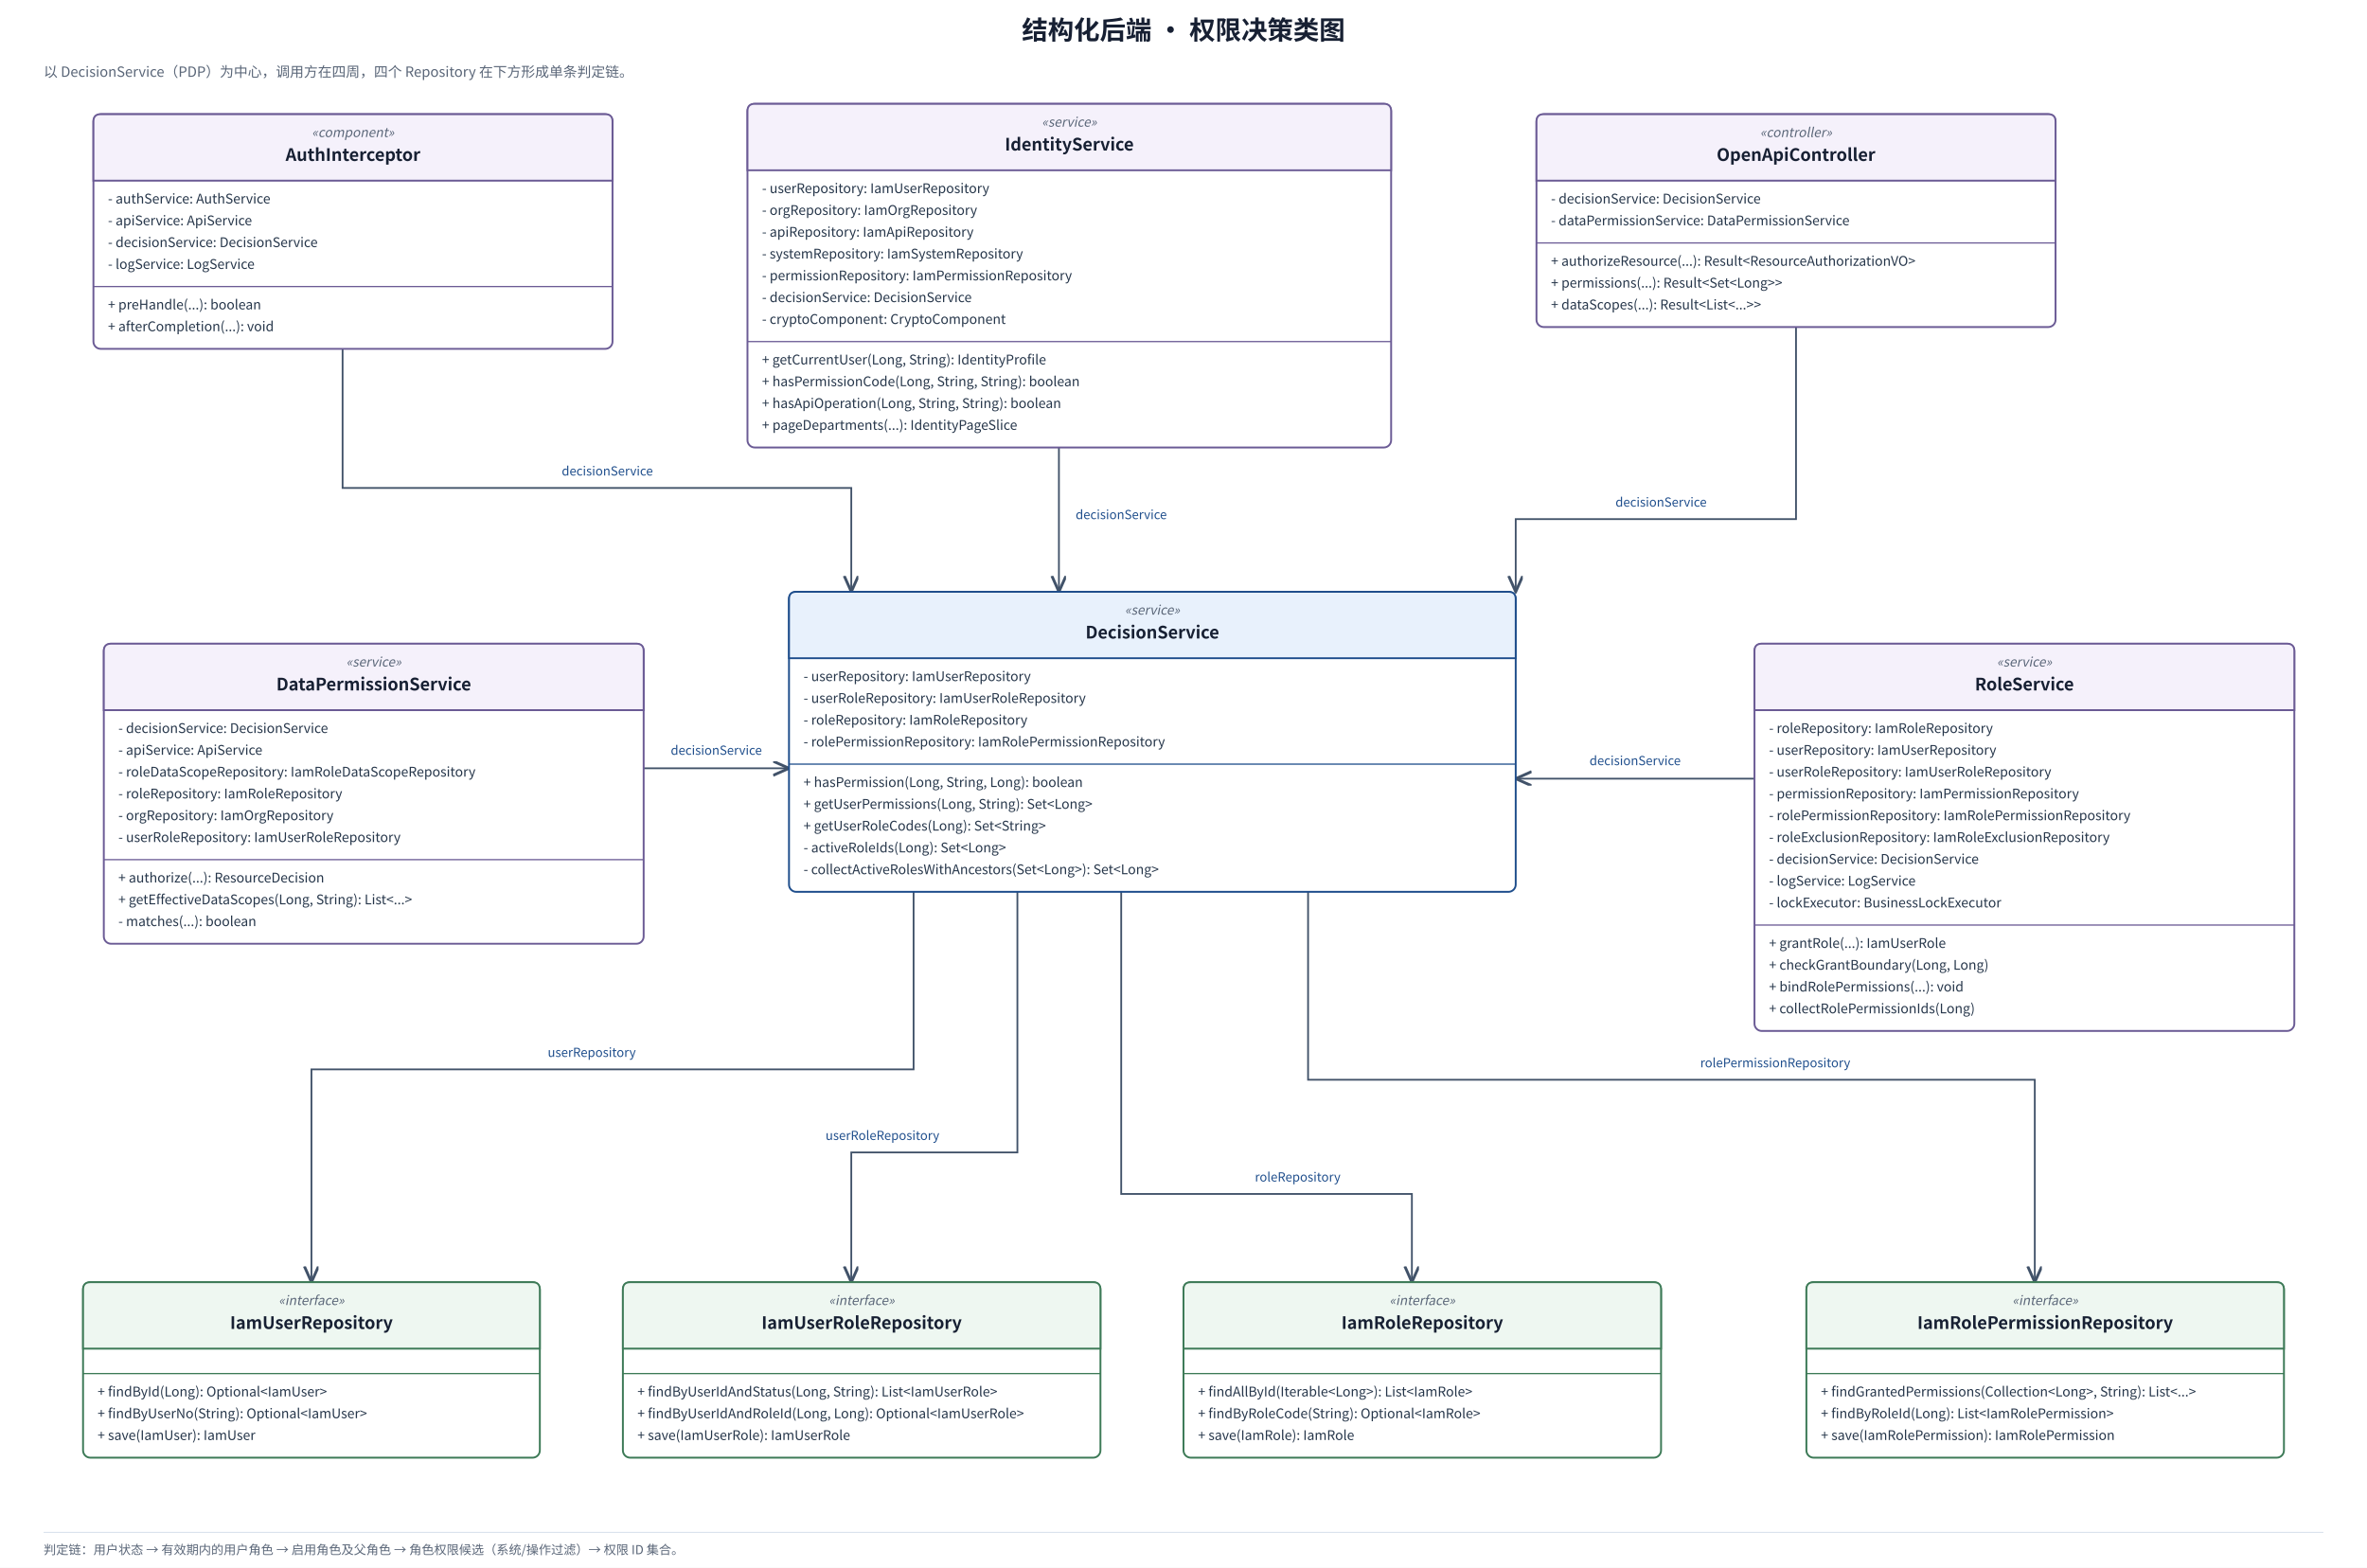
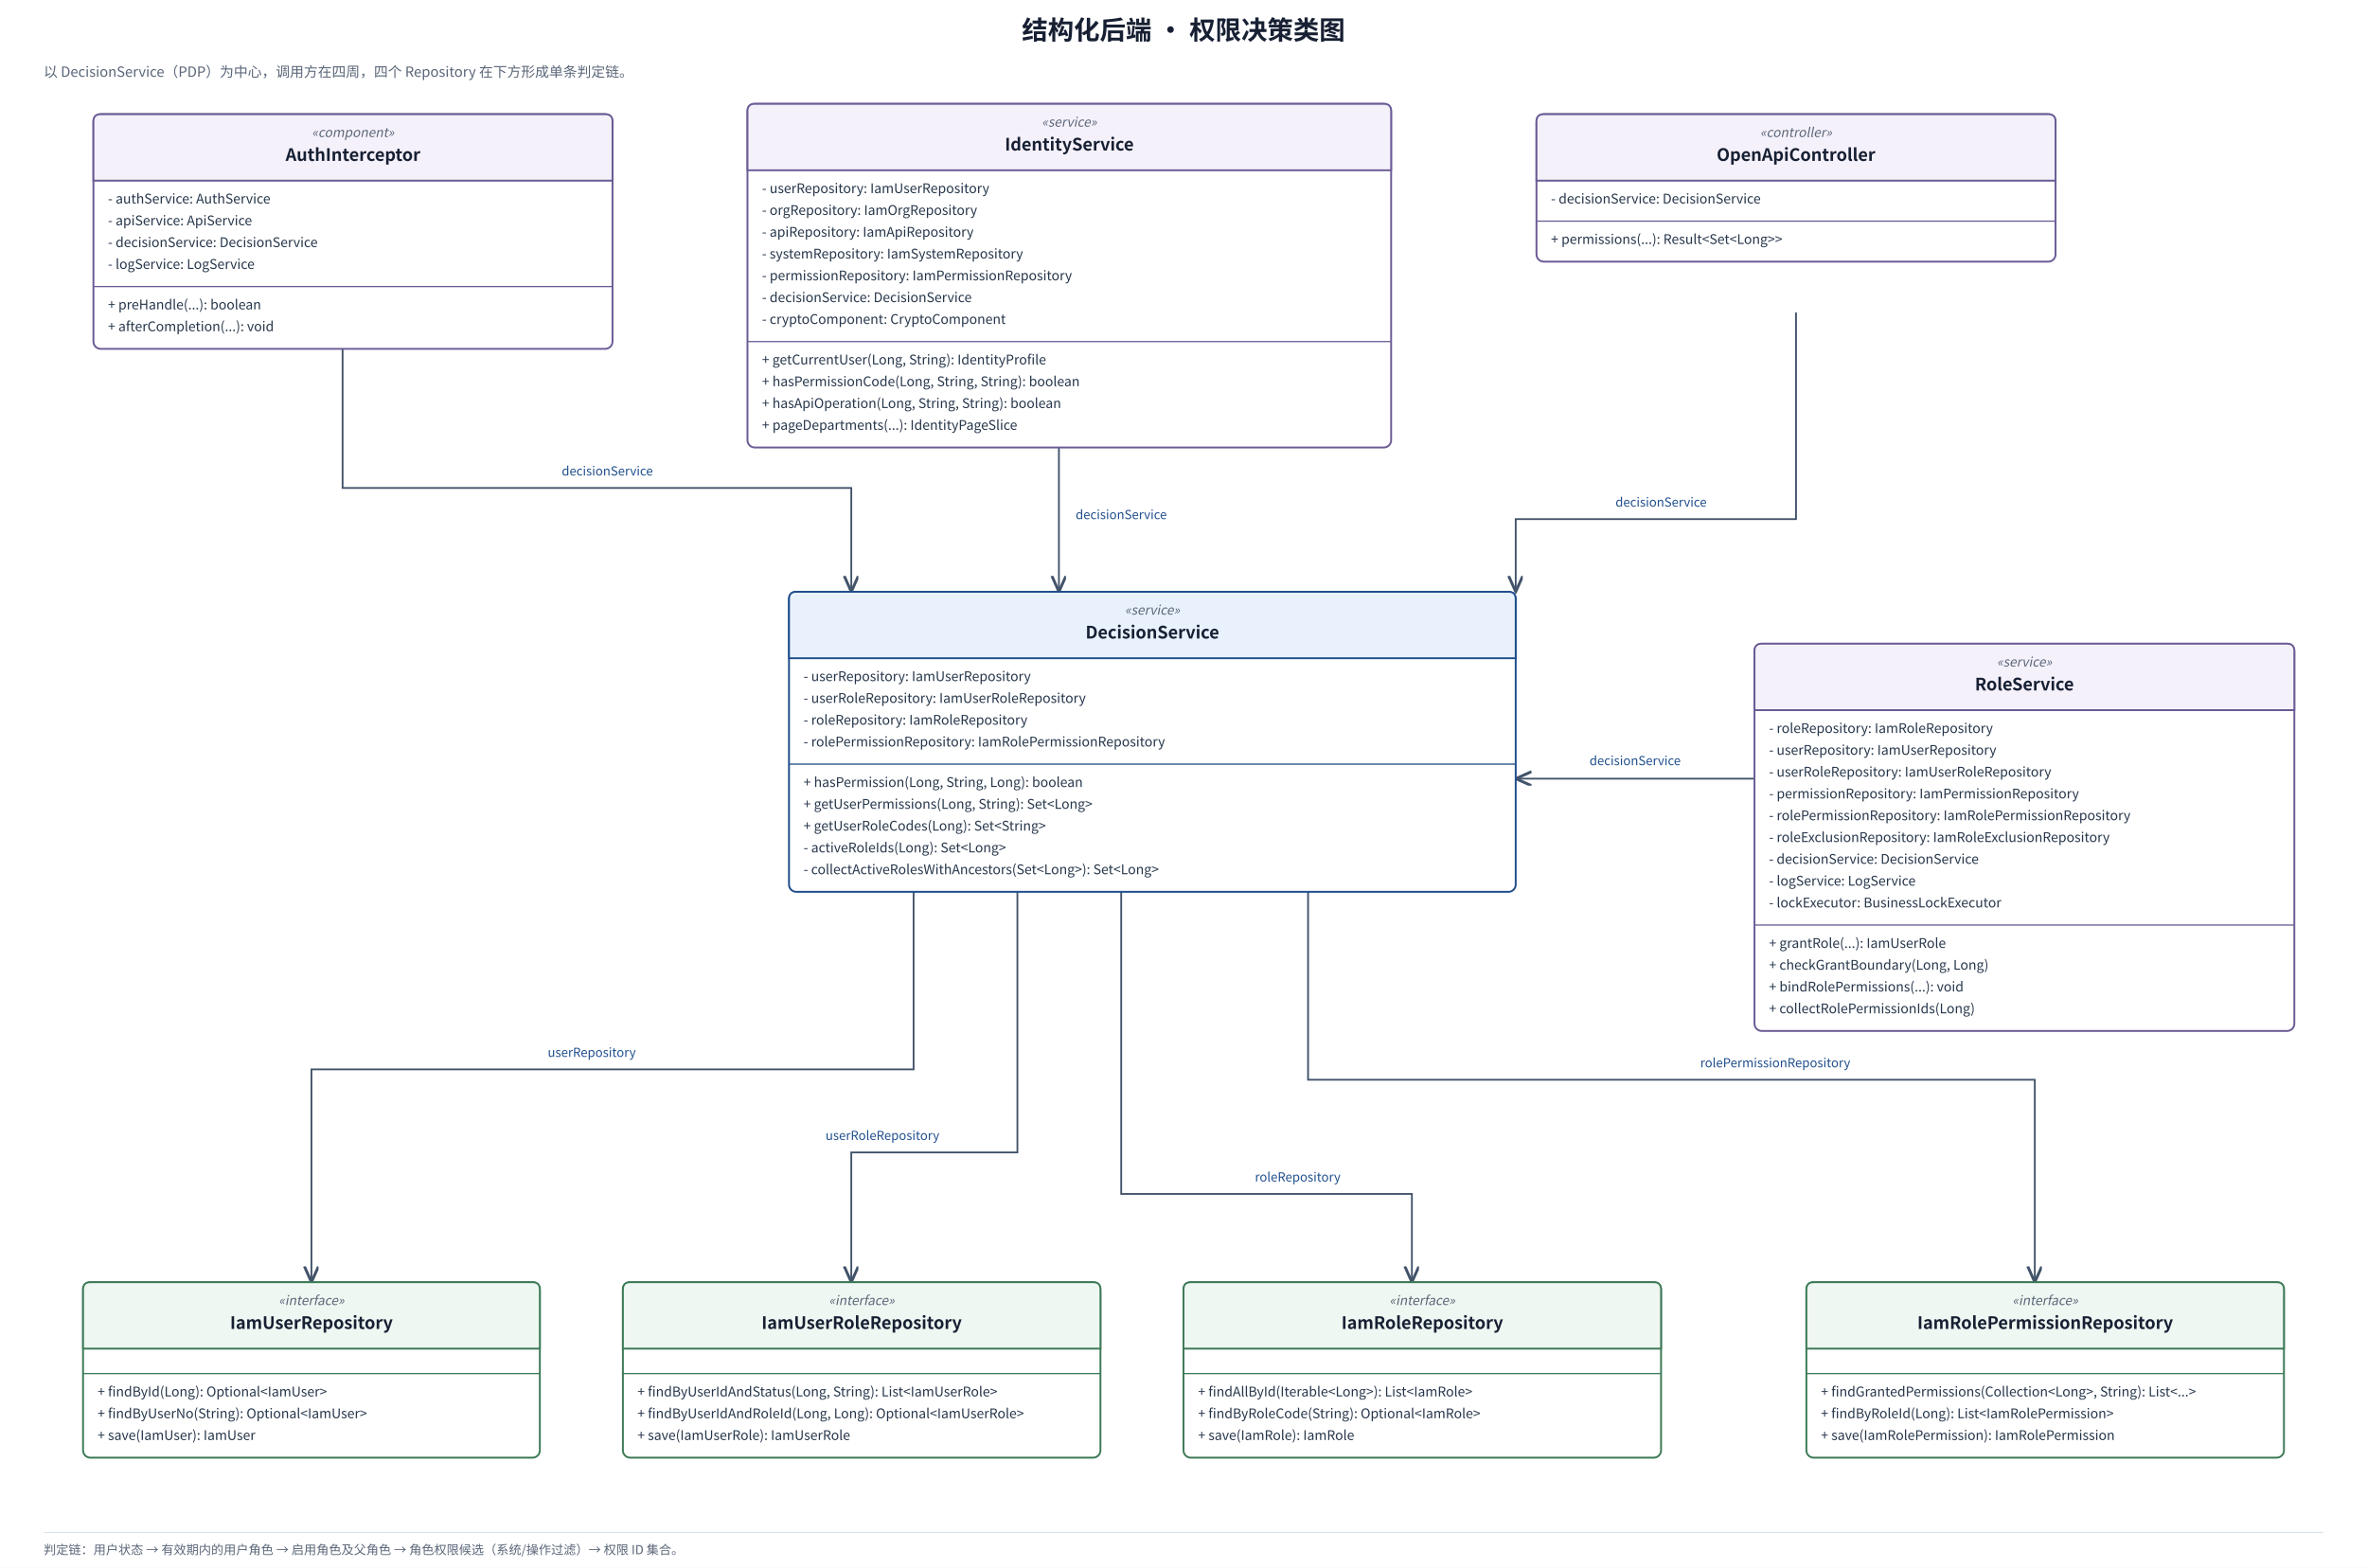
<svg xmlns="http://www.w3.org/2000/svg" width="2280" height="1510" viewBox="0 0 2280 1510" font-family="Microsoft YaHei, Noto Sans CJK SC, SimHei, sans-serif">
  <defs>
    <marker id="open-arrow" markerWidth="10" markerHeight="10" refX="9" refY="4" orient="auto" markerUnits="strokeWidth">
      <path d="M0,0 L9,4 L0,8" fill="none" stroke="#415269" stroke-width="1.6" />
    </marker>
    <marker id="filled-arrow" markerWidth="10" markerHeight="10" refX="9" refY="4" orient="auto" markerUnits="strokeWidth">
      <path d="M0,0 L9,4 L0,8 Z" fill="#27364a" />
    </marker>
    <marker id="hollow-triangle" markerWidth="13" markerHeight="12" refX="11" refY="5" orient="auto" markerUnits="strokeWidth">
      <path d="M0,0 L12,5 L0,10 Z" fill="#fff" stroke="#415269" stroke-width="1.4" />
    </marker>
  </defs>
  <rect width="2280" height="1510" fill="#fff" />
  <text x="1140" y="38" text-anchor="middle" font-size="25" font-weight="700" fill="#172033">结构化后端 · 权限决策类图</text>
  <text x="42" y="74" font-size="13.5" fill="#5a6678">以 DecisionService（PDP）为中心，调用方在四周，四个 Repository 在下方形成单条判定链。</text>
  <path d="M330.0,322.0 L330.0,470.0 L820.0,470.0 L820.0,570.0" fill="none" stroke="#415269" stroke-width="1.7" marker-end="url(#open-arrow)" />
  <path d="M1020.0,417.0 L1020.0,570.0" fill="none" stroke="#415269" stroke-width="1.7" marker-end="url(#open-arrow)" />
  <path d="M1730.0,301.0 L1730.0,500.0 L1460.0,500.0 L1460.0,570.0" fill="none" stroke="#415269" stroke-width="1.7" marker-end="url(#open-arrow)" />
-   <path d="M620.0,740.0 L760.0,740.0" fill="none" stroke="#415269" stroke-width="1.7" marker-end="url(#open-arrow)" />
  <path d="M1690.0,750.0 L1460.0,750.0" fill="none" stroke="#415269" stroke-width="1.7" marker-end="url(#open-arrow)" />
  <path d="M880.0,845.0 L880.0,1030.0 L300.0,1030.0 L300.0,1235.0" fill="none" stroke="#415269" stroke-width="1.7" marker-end="url(#open-arrow)" />
  <path d="M980.0,845.0 L980.0,1110.0 L820.0,1110.0 L820.0,1235.0" fill="none" stroke="#415269" stroke-width="1.7" marker-end="url(#open-arrow)" />
  <path d="M1080.0,845.0 L1080.0,1150.0 L1360.0,1150.0 L1360.0,1235.0" fill="none" stroke="#415269" stroke-width="1.7" marker-end="url(#open-arrow)" />
  <path d="M1260.0,845.0 L1260.0,1040.0 L1960.0,1040.0 L1960.0,1235.0" fill="none" stroke="#415269" stroke-width="1.7" marker-end="url(#open-arrow)" />
  <rect x="90" y="110" width="500" height="226" rx="7" fill="#ffffff" stroke="#6b5b95" stroke-width="1.8" />
  <path d="M97,110 H583 Q590,110 590,117 V174 H90 V117 Q90,110 97,110 Z" fill="#f5f1fb" stroke="#6b5b95" stroke-width="1.8" />
  <line x1="90" y1="276" x2="590" y2="276" stroke="#6b5b95" stroke-width="1.2" />
  <text x="340.0" y="132" text-anchor="middle" font-size="12.5" font-style="italic" fill="#5a6678">«component»</text>
  <text x="340.0" y="155" text-anchor="middle" font-size="16.5" font-weight="700" fill="#172033">AuthInterceptor</text>
  <text x="104" y="196" font-size="12.8" fill="#26364a">- authService: AuthService</text>
  <text x="104" y="217" font-size="12.8" fill="#26364a">- apiService: ApiService</text>
  <text x="104" y="238" font-size="12.8" fill="#26364a">- decisionService: DecisionService</text>
  <text x="104" y="259" font-size="12.8" fill="#26364a">- logService: LogService</text>
  <text x="104" y="298" font-size="12.8" fill="#26364a">+ preHandle(...): boolean</text>
  <text x="104" y="319" font-size="12.8" fill="#26364a">+ afterCompletion(...): void</text>
  <rect x="720" y="100" width="620" height="331" rx="7" fill="#ffffff" stroke="#6b5b95" stroke-width="1.8" />
  <path d="M727,100 H1333 Q1340,100 1340,107 V164 H720 V107 Q720,100 727,100 Z" fill="#f5f1fb" stroke="#6b5b95" stroke-width="1.8" />
  <line x1="720" y1="329" x2="1340" y2="329" stroke="#6b5b95" stroke-width="1.2" />
  <text x="1030.0" y="122" text-anchor="middle" font-size="12.5" font-style="italic" fill="#5a6678">«service»</text>
  <text x="1030.0" y="145" text-anchor="middle" font-size="16.5" font-weight="700" fill="#172033">IdentityService</text>
  <text x="734" y="186" font-size="12.8" fill="#26364a">- userRepository: IamUserRepository</text>
  <text x="734" y="207" font-size="12.8" fill="#26364a">- orgRepository: IamOrgRepository</text>
  <text x="734" y="228" font-size="12.8" fill="#26364a">- apiRepository: IamApiRepository</text>
  <text x="734" y="249" font-size="12.8" fill="#26364a">- systemRepository: IamSystemRepository</text>
  <text x="734" y="270" font-size="12.8" fill="#26364a">- permissionRepository: IamPermissionRepository</text>
  <text x="734" y="291" font-size="12.8" fill="#26364a">- decisionService: DecisionService</text>
  <text x="734" y="312" font-size="12.8" fill="#26364a">- cryptoComponent: CryptoComponent</text>
  <text x="734" y="351" font-size="12.8" fill="#26364a">+ getCurrentUser(Long, String): IdentityProfile</text>
  <text x="734" y="372" font-size="12.8" fill="#26364a">+ hasPermissionCode(Long, String, String): boolean</text>
  <text x="734" y="393" font-size="12.8" fill="#26364a">+ hasApiOperation(Long, String, String): boolean</text>
  <text x="734" y="414" font-size="12.8" fill="#26364a">+ pageDepartments(...): IdentityPageSlice</text>
-   <rect x="1480" y="110" width="500" height="205" rx="7" fill="#ffffff" stroke="#6b5b95" stroke-width="1.8" />
+   <rect x="1480" y="110" width="500" height="142" rx="7" fill="#ffffff" stroke="#6b5b95" stroke-width="1.8" />
  <path d="M1487,110 H1973 Q1980,110 1980,117 V174 H1480 V117 Q1480,110 1487,110 Z" fill="#f5f1fb" stroke="#6b5b95" stroke-width="1.8" />
-   <line x1="1480" y1="234" x2="1980" y2="234" stroke="#6b5b95" stroke-width="1.2" />
+   <line x1="1480" y1="213" x2="1980" y2="213" stroke="#6b5b95" stroke-width="1.2" />
  <text x="1730.0" y="132" text-anchor="middle" font-size="12.5" font-style="italic" fill="#5a6678">«controller»</text>
  <text x="1730.0" y="155" text-anchor="middle" font-size="16.5" font-weight="700" fill="#172033">OpenApiController</text>
  <text x="1494" y="196" font-size="12.8" fill="#26364a">- decisionService: DecisionService</text>
-   <text x="1494" y="217" font-size="12.8" fill="#26364a">- dataPermissionService: DataPermissionService</text>
-   <text x="1494" y="256" font-size="12.8" fill="#26364a">+ authorizeResource(...): Result&lt;ResourceAuthorizationVO&gt;</text>
-   <text x="1494" y="277" font-size="12.8" fill="#26364a">+ permissions(...): Result&lt;Set&lt;Long&gt;&gt;</text>
-   <text x="1494" y="298" font-size="12.8" fill="#26364a">+ dataScopes(...): Result&lt;List&lt;...&gt;&gt;</text>
-   <rect x="100" y="620" width="520" height="289" rx="7" fill="#ffffff" stroke="#6b5b95" stroke-width="1.8" />
-   <path d="M107,620 H613 Q620,620 620,627 V684 H100 V627 Q100,620 107,620 Z" fill="#f5f1fb" stroke="#6b5b95" stroke-width="1.8" />
-   <line x1="100" y1="828" x2="620" y2="828" stroke="#6b5b95" stroke-width="1.2" />
-   <text x="360.0" y="642" text-anchor="middle" font-size="12.5" font-style="italic" fill="#5a6678">«service»</text>
-   <text x="360.0" y="665" text-anchor="middle" font-size="16.5" font-weight="700" fill="#172033">DataPermissionService</text>
-   <text x="114" y="706" font-size="12.8" fill="#26364a">- decisionService: DecisionService</text>
-   <text x="114" y="727" font-size="12.8" fill="#26364a">- apiService: ApiService</text>
-   <text x="114" y="748" font-size="12.8" fill="#26364a">- roleDataScopeRepository: IamRoleDataScopeRepository</text>
-   <text x="114" y="769" font-size="12.8" fill="#26364a">- roleRepository: IamRoleRepository</text>
-   <text x="114" y="790" font-size="12.8" fill="#26364a">- orgRepository: IamOrgRepository</text>
-   <text x="114" y="811" font-size="12.8" fill="#26364a">- userRoleRepository: IamUserRoleRepository</text>
-   <text x="114" y="850" font-size="12.8" fill="#26364a">+ authorize(...): ResourceDecision</text>
-   <text x="114" y="871" font-size="12.8" fill="#26364a">+ getEffectiveDataScopes(Long, String): List&lt;...&gt;</text>
-   <text x="114" y="892" font-size="12.8" fill="#26364a">- matches(...): boolean</text>
+   <text x="1494" y="235" font-size="12.8" fill="#26364a">+ permissions(...): Result&lt;Set&lt;Long&gt;&gt;</text>
  <rect x="1690" y="620" width="520" height="373" rx="7" fill="#ffffff" stroke="#6b5b95" stroke-width="1.8" />
  <path d="M1697,620 H2203 Q2210,620 2210,627 V684 H1690 V627 Q1690,620 1697,620 Z" fill="#f5f1fb" stroke="#6b5b95" stroke-width="1.8" />
  <line x1="1690" y1="891" x2="2210" y2="891" stroke="#6b5b95" stroke-width="1.2" />
  <text x="1950.0" y="642" text-anchor="middle" font-size="12.5" font-style="italic" fill="#5a6678">«service»</text>
  <text x="1950.0" y="665" text-anchor="middle" font-size="16.5" font-weight="700" fill="#172033">RoleService</text>
  <text x="1704" y="706" font-size="12.8" fill="#26364a">- roleRepository: IamRoleRepository</text>
  <text x="1704" y="727" font-size="12.8" fill="#26364a">- userRepository: IamUserRepository</text>
  <text x="1704" y="748" font-size="12.8" fill="#26364a">- userRoleRepository: IamUserRoleRepository</text>
  <text x="1704" y="769" font-size="12.8" fill="#26364a">- permissionRepository: IamPermissionRepository</text>
  <text x="1704" y="790" font-size="12.8" fill="#26364a">- rolePermissionRepository: IamRolePermissionRepository</text>
  <text x="1704" y="811" font-size="12.8" fill="#26364a">- roleExclusionRepository: IamRoleExclusionRepository</text>
  <text x="1704" y="832" font-size="12.8" fill="#26364a">- decisionService: DecisionService</text>
  <text x="1704" y="853" font-size="12.8" fill="#26364a">- logService: LogService</text>
  <text x="1704" y="874" font-size="12.8" fill="#26364a">- lockExecutor: BusinessLockExecutor</text>
  <text x="1704" y="913" font-size="12.8" fill="#26364a">+ grantRole(...): IamUserRole</text>
  <text x="1704" y="934" font-size="12.8" fill="#26364a">+ checkGrantBoundary(Long, Long)</text>
  <text x="1704" y="955" font-size="12.8" fill="#26364a">+ bindRolePermissions(...): void</text>
  <text x="1704" y="976" font-size="12.8" fill="#26364a">+ collectRolePermissionIds(Long)</text>
  <rect x="760" y="570" width="700" height="289" rx="7" fill="#ffffff" stroke="#1f4e8c" stroke-width="1.8" />
  <path d="M767,570 H1453 Q1460,570 1460,577 V634 H760 V577 Q760,570 767,570 Z" fill="#e8f1fc" stroke="#1f4e8c" stroke-width="1.8" />
  <line x1="760" y1="736" x2="1460" y2="736" stroke="#1f4e8c" stroke-width="1.2" />
  <text x="1110.0" y="592" text-anchor="middle" font-size="12.5" font-style="italic" fill="#5a6678">«service»</text>
  <text x="1110.0" y="615" text-anchor="middle" font-size="16.5" font-weight="700" fill="#172033">DecisionService</text>
  <text x="774" y="656" font-size="12.8" fill="#26364a">- userRepository: IamUserRepository</text>
  <text x="774" y="677" font-size="12.8" fill="#26364a">- userRoleRepository: IamUserRoleRepository</text>
  <text x="774" y="698" font-size="12.8" fill="#26364a">- roleRepository: IamRoleRepository</text>
  <text x="774" y="719" font-size="12.8" fill="#26364a">- rolePermissionRepository: IamRolePermissionRepository</text>
  <text x="774" y="758" font-size="12.8" fill="#26364a">+ hasPermission(Long, String, Long): boolean</text>
  <text x="774" y="779" font-size="12.8" fill="#26364a">+ getUserPermissions(Long, String): Set&lt;Long&gt;</text>
  <text x="774" y="800" font-size="12.8" fill="#26364a">+ getUserRoleCodes(Long): Set&lt;String&gt;</text>
  <text x="774" y="821" font-size="12.8" fill="#26364a">- activeRoleIds(Long): Set&lt;Long&gt;</text>
  <text x="774" y="842" font-size="12.8" fill="#26364a">- collectActiveRolesWithAncestors(Set&lt;Long&gt;): Set&lt;Long&gt;</text>
  <rect x="80" y="1235" width="440" height="169" rx="7" fill="#ffffff" stroke="#3d7a57" stroke-width="1.8" />
  <path d="M87,1235 H513 Q520,1235 520,1242 V1299 H80 V1242 Q80,1235 87,1235 Z" fill="#eef7f1" stroke="#3d7a57" stroke-width="1.8" />
  <line x1="80" y1="1323" x2="520" y2="1323" stroke="#3d7a57" stroke-width="1.2" />
  <text x="300.0" y="1257" text-anchor="middle" font-size="12.5" font-style="italic" fill="#5a6678">«interface»</text>
  <text x="300.0" y="1280" text-anchor="middle" font-size="16.5" font-weight="700" fill="#172033">IamUserRepository</text>
  <text x="94" y="1345" font-size="12.8" fill="#26364a">+ findById(Long): Optional&lt;IamUser&gt;</text>
  <text x="94" y="1366" font-size="12.8" fill="#26364a">+ findByUserNo(String): Optional&lt;IamUser&gt;</text>
  <text x="94" y="1387" font-size="12.8" fill="#26364a">+ save(IamUser): IamUser</text>
  <rect x="600" y="1235" width="460" height="169" rx="7" fill="#ffffff" stroke="#3d7a57" stroke-width="1.8" />
  <path d="M607,1235 H1053 Q1060,1235 1060,1242 V1299 H600 V1242 Q600,1235 607,1235 Z" fill="#eef7f1" stroke="#3d7a57" stroke-width="1.8" />
  <line x1="600" y1="1323" x2="1060" y2="1323" stroke="#3d7a57" stroke-width="1.2" />
  <text x="830.0" y="1257" text-anchor="middle" font-size="12.5" font-style="italic" fill="#5a6678">«interface»</text>
  <text x="830.0" y="1280" text-anchor="middle" font-size="16.5" font-weight="700" fill="#172033">IamUserRoleRepository</text>
  <text x="614" y="1345" font-size="12.8" fill="#26364a">+ findByUserIdAndStatus(Long, String): List&lt;IamUserRole&gt;</text>
  <text x="614" y="1366" font-size="12.8" fill="#26364a">+ findByUserIdAndRoleId(Long, Long): Optional&lt;IamUserRole&gt;</text>
  <text x="614" y="1387" font-size="12.8" fill="#26364a">+ save(IamUserRole): IamUserRole</text>
  <rect x="1140" y="1235" width="460" height="169" rx="7" fill="#ffffff" stroke="#3d7a57" stroke-width="1.8" />
  <path d="M1147,1235 H1593 Q1600,1235 1600,1242 V1299 H1140 V1242 Q1140,1235 1147,1235 Z" fill="#eef7f1" stroke="#3d7a57" stroke-width="1.8" />
  <line x1="1140" y1="1323" x2="1600" y2="1323" stroke="#3d7a57" stroke-width="1.2" />
  <text x="1370.0" y="1257" text-anchor="middle" font-size="12.5" font-style="italic" fill="#5a6678">«interface»</text>
  <text x="1370.0" y="1280" text-anchor="middle" font-size="16.5" font-weight="700" fill="#172033">IamRoleRepository</text>
  <text x="1154" y="1345" font-size="12.8" fill="#26364a">+ findAllById(Iterable&lt;Long&gt;): List&lt;IamRole&gt;</text>
  <text x="1154" y="1366" font-size="12.8" fill="#26364a">+ findByRoleCode(String): Optional&lt;IamRole&gt;</text>
  <text x="1154" y="1387" font-size="12.8" fill="#26364a">+ save(IamRole): IamRole</text>
  <rect x="1740" y="1235" width="460" height="169" rx="7" fill="#ffffff" stroke="#3d7a57" stroke-width="1.8" />
  <path d="M1747,1235 H2193 Q2200,1235 2200,1242 V1299 H1740 V1242 Q1740,1235 1747,1235 Z" fill="#eef7f1" stroke="#3d7a57" stroke-width="1.8" />
  <line x1="1740" y1="1323" x2="2200" y2="1323" stroke="#3d7a57" stroke-width="1.2" />
  <text x="1970.0" y="1257" text-anchor="middle" font-size="12.5" font-style="italic" fill="#5a6678">«interface»</text>
  <text x="1970.0" y="1280" text-anchor="middle" font-size="16.5" font-weight="700" fill="#172033">IamRolePermissionRepository</text>
  <text x="1754" y="1345" font-size="12.8" fill="#26364a">+ findGrantedPermissions(Collection&lt;Long&gt;, String): List&lt;...&gt;</text>
  <text x="1754" y="1366" font-size="12.8" fill="#26364a">+ findByRoleId(Long): List&lt;IamRolePermission&gt;</text>
  <text x="1754" y="1387" font-size="12.8" fill="#26364a">+ save(IamRolePermission): IamRolePermission</text>
  <rect x="532.52" y="445" width="104.96" height="18" rx="3" fill="#fff" opacity="0.96" />
  <text x="585" y="458" text-anchor="middle" font-size="12" fill="#1f4e8c">decisionService</text>
  <rect x="1027.52" y="487" width="104.96" height="18" rx="3" fill="#fff" opacity="0.96" />
  <text x="1080" y="500" text-anchor="middle" font-size="12" fill="#1f4e8c">decisionService</text>
  <rect x="1547.52" y="475" width="104.96" height="18" rx="3" fill="#fff" opacity="0.96" />
  <text x="1600" y="488" text-anchor="middle" font-size="12" fill="#1f4e8c">decisionService</text>
-   <rect x="637.52" y="714" width="104.96" height="18" rx="3" fill="#fff" opacity="0.96" />
-   <text x="690" y="727" text-anchor="middle" font-size="12" fill="#1f4e8c">decisionService</text>
  <rect x="1522.52" y="724" width="104.96" height="18" rx="3" fill="#fff" opacity="0.96" />
  <text x="1575" y="737" text-anchor="middle" font-size="12" fill="#1f4e8c">decisionService</text>
  <rect x="518.12" y="1005" width="103.76" height="18" rx="3" fill="#fff" opacity="0.96" />
  <text x="570" y="1018" text-anchor="middle" font-size="12" fill="#1f4e8c">userRepository</text>
  <rect x="785.04" y="1085" width="129.92" height="18" rx="3" fill="#fff" opacity="0.96" />
  <text x="850" y="1098" text-anchor="middle" font-size="12" fill="#1f4e8c">userRoleRepository</text>
  <rect x="1199.56" y="1125" width="100.88" height="18" rx="3" fill="#fff" opacity="0.96" />
  <text x="1250" y="1138" text-anchor="middle" font-size="12" fill="#1f4e8c">roleRepository</text>
  <rect x="1625.6" y="1015" width="168.8" height="18" rx="3" fill="#fff" opacity="0.96" />
  <text x="1710" y="1028" text-anchor="middle" font-size="12" fill="#1f4e8c">rolePermissionRepository</text>
  <line x1="42" y1="1476" x2="2238" y2="1476" stroke="#d9e2ec" />
  <text x="42" y="1497" font-size="12" fill="#5a6678">判定链：用户状态 → 有效期内的用户角色 → 启用角色及父角色 → 角色权限候选（系统/操作过滤）→ 权限 ID 集合。</text>
</svg>
